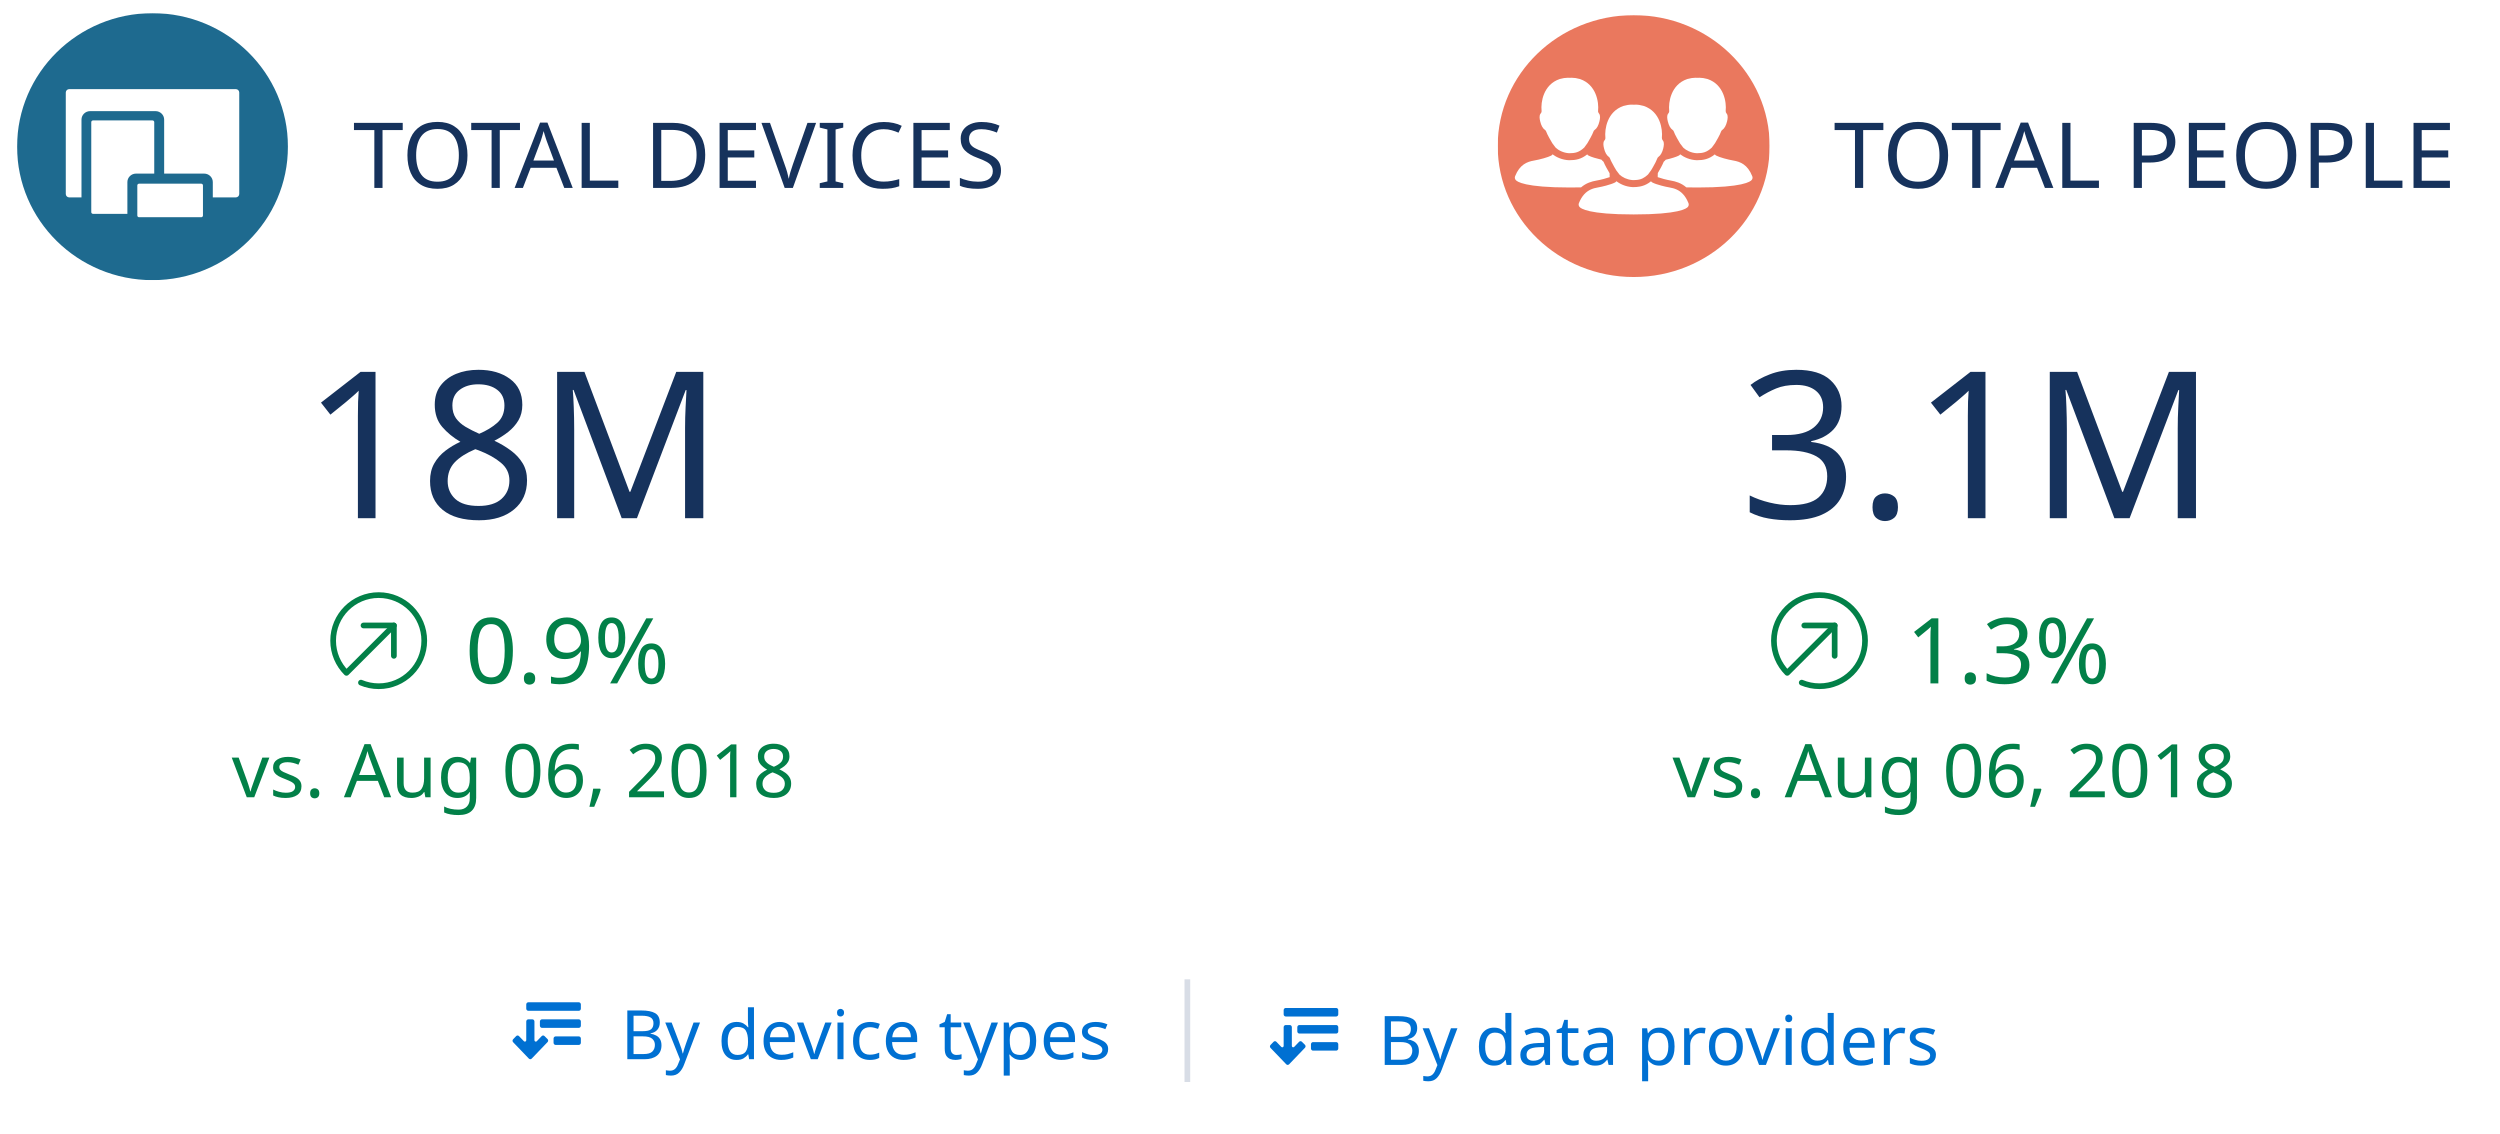
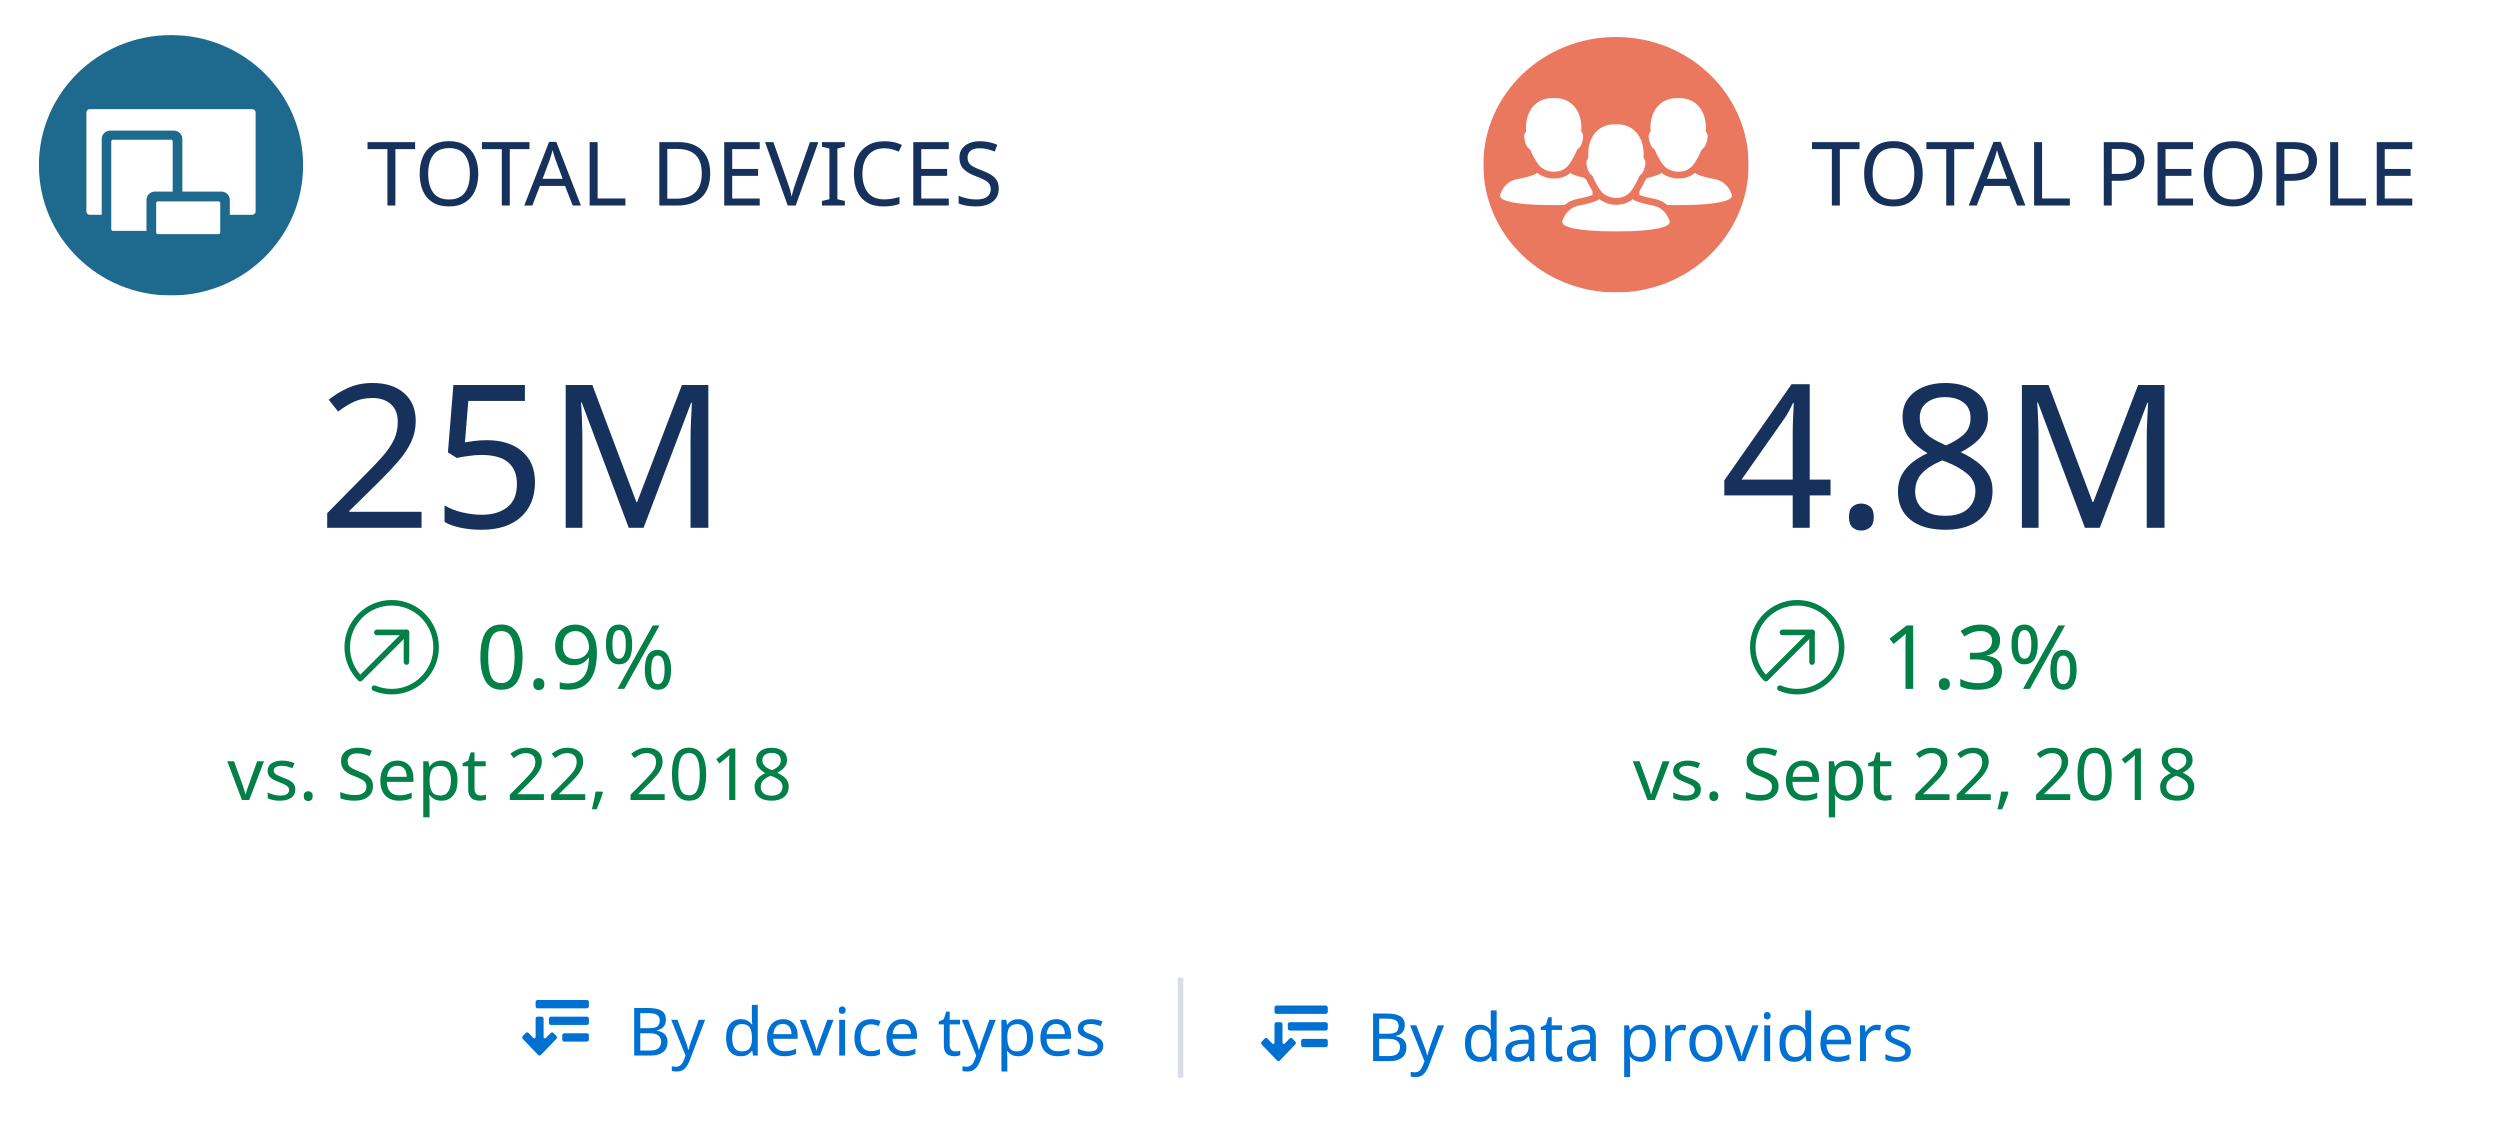
- <svg xmlns="http://www.w3.org/2000/svg" xmlns:xlink="http://www.w3.org/1999/xlink" width="439px" height="199px" viewBox="0 0 439 199" version="1.1">
+ <svg xmlns="http://www.w3.org/2000/svg" xmlns:xlink="http://www.w3.org/1999/xlink" width="450px" height="205px" viewBox="0 0 450 205" version="1.1">
  <defs>
    <polygon id="path-1" points="47.563 0.078 0 0.078 0 46.96 47.563 46.96 47.563 0.078" />
    <path d="M5.622,5.943 C5.479,5.793 5.263,5.793 5.119,5.943 L4.256,6.841 C4.112,6.991 3.848,6.891 3.848,6.667 L3.848,3.371 C3.848,3.171 3.68,2.996 3.489,2.996 L2.769,2.996 C2.577,2.996 2.41,3.171 2.41,3.371 L2.41,6.667 C2.41,6.891 2.146,6.991 2.002,6.841 L1.139,5.943 C0.995,5.793 0.779,5.793 0.635,5.943 L0.108,6.492 C-0.036,6.642 -0.036,6.866 0.108,7.016 L2.865,9.888 C3.009,10.037 3.225,10.037 3.369,9.888 L6.15,6.991 C6.294,6.841 6.294,6.617 6.15,6.467 L5.622,5.943 L5.622,5.943 Z M12,0.375 C12,0.175 11.832,0 11.64,0 L2.769,0 C2.577,0 2.41,0.175 2.41,0.375 L2.41,1.124 C2.41,1.323 2.577,1.498 2.769,1.498 L11.64,1.498 C11.832,1.498 12,1.323 12,1.124 L12,0.375 Z M12,3.371 C12,3.171 11.832,2.996 11.64,2.996 L5.167,2.996 C4.975,2.996 4.807,3.171 4.807,3.371 L4.807,4.12 C4.807,4.32 4.975,4.494 5.167,4.494 L11.64,4.494 C11.832,4.494 12,4.32 12,4.12 L12,3.371 Z M12,6.367 C12,6.167 11.832,5.993 11.64,5.993 L7.564,5.993 C7.373,5.993 7.205,6.167 7.205,6.367 L7.205,7.116 C7.205,7.316 7.373,7.491 7.564,7.491 L11.64,7.491 C11.832,7.491 12,7.316 12,7.116 L12,6.367 Z" id="path-3" />
    <path d="M5.622,5.943 C5.479,5.793 5.263,5.793 5.119,5.943 L4.256,6.841 C4.112,6.991 3.848,6.891 3.848,6.667 L3.848,3.371 C3.848,3.171 3.68,2.996 3.489,2.996 L2.769,2.996 C2.577,2.996 2.41,3.171 2.41,3.371 L2.41,6.667 C2.41,6.891 2.146,6.991 2.002,6.841 L1.139,5.943 C0.995,5.793 0.779,5.793 0.635,5.943 L0.108,6.492 C-0.036,6.642 -0.036,6.866 0.108,7.016 L2.865,9.888 C3.009,10.037 3.225,10.037 3.369,9.888 L6.15,6.991 C6.294,6.841 6.294,6.617 6.15,6.467 L5.622,5.943 L5.622,5.943 Z M12,0.375 C12,0.175 11.832,0 11.64,0 L2.769,0 C2.577,0 2.41,0.175 2.41,0.375 L2.41,1.124 C2.41,1.323 2.577,1.498 2.769,1.498 L11.64,1.498 C11.832,1.498 12,1.323 12,1.124 L12,0.375 Z M12,3.371 C12,3.171 11.832,2.996 11.64,2.996 L5.167,2.996 C4.975,2.996 4.807,3.171 4.807,3.371 L4.807,4.12 C4.807,4.32 4.975,4.494 5.167,4.494 L11.64,4.494 C11.832,4.494 12,4.32 12,4.12 L12,3.371 Z M12,6.367 C12,6.167 11.832,5.993 11.64,5.993 L7.564,5.993 C7.373,5.993 7.205,6.167 7.205,6.367 L7.205,7.116 C7.205,7.316 7.373,7.491 7.564,7.491 L11.64,7.491 C11.832,7.491 12,7.316 12,7.116 L12,6.367 Z" id="path-5" />
    <polygon id="path-7" points="47.752 0.468 0 0.468 0 46.452 47.752 46.452 47.752 0.468" />
  </defs>
  <g id="Page-1" stroke="none" stroke-width="1" fill="none" fill-rule="evenodd">
-     <g id="Dashboard" transform="translate(-119, -270)">
+     <g id="Dashboard" transform="translate(-115, -266)">
      <rect fill="#FFFFFF" x="0" y="0" width="1280" height="1434" />
      <path d="M46,149.5 C44.067,149.5 42.5,151.067 42.5,153 L42.5,545 C42.5,546.933 44.067,548.5 46,548.5 L627,548.5 C628.933,548.5 630.5,546.933 630.5,545 L630.5,153 C630.5,151.067 628.933,149.5 627,149.5 L46,149.5 Z" id="Rectangle-24" stroke="#D8DDE6" fill="#FFFFFF" />
      <g id="Group-19" transform="translate(122, 272)">
        <g id="Group-12">
          <g id="Group-9">
            <g id="Page-1">
              <g id="Group-3" transform="translate(0, 0.233807)">
                <mask id="mask-2" fill="white">
                  <use xlink:href="#path-1" />
                </mask>
                <g id="Clip-2" />
                <path d="M47.563,23.52 C47.563,36.465 36.915,46.96 23.781,46.96 C10.648,46.96 -0,36.465 -0,23.52 C-0,10.573 10.648,0.077 23.781,0.077 C36.915,0.077 47.563,10.573 47.563,23.52" id="Fill-1" fill="#1E6A8F" mask="url(#mask-2)" />
              </g>
              <path d="M38.405,13.649 L9.159,13.649 C8.825,13.649 8.552,13.917 8.552,14.245 L8.552,32.068 C8.552,32.395 8.825,32.665 9.159,32.665 L11.309,32.665 L11.309,19.006 C11.309,18.184 11.987,17.514 12.823,17.514 L24.311,17.514 C25.146,17.514 25.826,18.184 25.826,19.006 L25.826,28.485 L32.853,28.485 C33.688,28.485 34.368,29.152 34.368,29.979 L34.368,32.665 L38.405,32.665 C38.739,32.665 39.012,32.395 39.012,32.068 L39.012,14.245 C39.012,13.917 38.739,13.649 38.405,13.649" id="Fill-4" fill="#FFFFFF" />
              <path d="M32.338,30.256 L24.613,30.256 L21.415,30.256 C21.248,30.256 21.113,30.389 21.113,30.554 L21.113,35.552 L21.113,35.844 C21.113,36.012 21.248,36.145 21.415,36.145 L32.338,36.145 C32.503,36.145 32.64,36.012 32.64,35.844 L32.64,30.554 C32.64,30.389 32.503,30.256 32.338,30.256" id="Fill-6" fill="#FFFFFF" />
              <path d="M24.085,28.485 L24.085,19.446 C24.085,19.282 23.949,19.147 23.782,19.147 L13.329,19.147 C13.162,19.147 13.026,19.282 13.026,19.446 L13.026,35.25 C13.026,35.417 13.162,35.552 13.329,35.552 L19.368,35.552 L19.368,29.978 C19.368,29.153 20.048,28.485 20.884,28.485 L24.085,28.485 Z" id="Fill-8" fill="#FFFFFF" />
            </g>
          </g>
          <text id="TOTAL-DEVICES" font-family="SalesforceSans-Regular, Salesforce Sans" font-size="16" font-weight="normal" fill="#16325C">
            <tspan x="59" y="31">TOTAL DEVICES</tspan>
          </text>
        </g>
        <g id="Group-14" transform="translate(20, 47)">
-           <text id="18M" font-family="SalesforceSans-Light, Salesforce Sans" font-size="36" font-weight="300" fill="#16325C">
-             <tspan x="30.16" y="42">18M</tspan>
+           <text id="25M" font-family="SalesforceSans-Light, Salesforce Sans" font-size="36" font-weight="300" fill="#16325C">
+             <tspan x="30.16" y="42">25M</tspan>
          </text>
-           <g id="Group-16" transform="translate(17, 53)">
-             <text id="vs.-Aug-06,-2018" font-family="SalesforceSans-Regular, Salesforce Sans" font-size="13" font-weight="normal" fill="#028048">
-               <tspan x="0.692" y="38">vs. Aug 06, 2018</tspan>
+           <g id="Group-16" transform="translate(14, 53)">
+             <text id="vs.-Sept-22,-2018" font-family="SalesforceSans-Regular, Salesforce Sans" font-size="13" font-weight="normal" fill="#028048">
+               <tspan x="-0.091" y="38">vs. Sept 22, 2018</tspan>
            </text>
-             <g id="Group-5" transform="translate(18, 0)">
+             <g id="Group-5" transform="translate(21, 0)">
              <text id="0.9%" font-family="SalesforceSans-Regular, Salesforce Sans" font-size="16" font-weight="normal" fill="#028048">
                <tspan x="23.688" y="18">0.9%</tspan>
              </text>
              <g id="trend_up_green" transform="translate(0, 2)" stroke="#028048" stroke-linecap="round" stroke-linejoin="round">
                <polyline id="Stroke-1" points="5.833 5.833 11.166 5.833 11.166 11.166" />
                <path d="M5.385,15.871 C6.342,16.276 7.395,16.5 8.5,16.5 C12.919,16.5 16.5,12.919 16.5,8.5 C16.5,4.082 12.919,0.5 8.5,0.5 C4.082,0.5 0.5,4.082 0.5,8.5 C0.5,10.708 1.395,12.707 2.841,14.155 L11.167,5.834" id="Stroke-2" />
              </g>
            </g>
          </g>
        </g>
      </g>
      <g id="Group-2" transform="translate(209, 442)">
        <text id="By-device-types" font-family="SalesforceSans-Regular, Salesforce Sans" font-size="12" font-weight="normal" fill="#0070D2">
          <tspan x="19" y="14">By device types</tspan>
        </text>
        <g id="icons/utility/filter-copy-5" transform="translate(0, 4)">
          <mask id="mask-4" fill="white">
            <use xlink:href="#path-3" />
          </mask>
          <use id="Mask" fill="#0070D2" xlink:href="#path-3" />
        </g>
        <text id="By-data-providers" font-family="SalesforceSans-Regular, Salesforce Sans" font-size="12" font-weight="normal" fill="#0070D2">
          <tspan x="152" y="15">By data providers</tspan>
        </text>
        <path d="M118.5,0.472 L118.5,17.5" id="Line-11" stroke="#D8DDE6" stroke-linecap="square" />
        <g id="icons/utility/filter-copy-4" transform="translate(133, 5)">
          <mask id="mask-6" fill="white">
            <use xlink:href="#path-5" />
          </mask>
          <use id="Mask" fill="#0070D2" xlink:href="#path-5" />
        </g>
      </g>
      <g id="Group-20" transform="translate(382, 272)">
        <g id="Group-18">
          <g id="Page-1">
            <g id="Group-3" transform="translate(0, 0.192195)">
              <mask id="mask-8" fill="white">
                <use xlink:href="#path-7" />
              </mask>
              <g id="Clip-2" />
              <path d="M47.752,23.46 C47.752,36.157 37.063,46.452 23.876,46.452 C10.691,46.452 -0,36.157 -0,23.46 C-0,10.762 10.691,0.467 23.876,0.467 C37.063,0.467 47.752,10.762 47.752,23.46" id="Fill-1" fill="#EA785E" mask="url(#mask-8)" />
            </g>
            <path d="M44.619,29.577 C44.392,29.897 43.035,30.924 35.084,30.924 C34.375,30.924 33.72,30.915 33.116,30.901 C32.217,30.125 31.22,29.846 30.426,29.712 C29.586,29.566 28.628,29.303 28.091,29.106 C28.091,28.936 28.096,28.697 28.112,28.389 C28.398,27.932 28.933,26.952 29.154,26.398 C29.281,26.296 29.401,26.177 29.503,26.048 C30.426,25.841 31.373,25.546 31.792,25.327 C31.895,25.272 31.982,25.195 32.042,25.1 C32.715,25.611 33.743,26.088 34.933,26.135 L34.96,26.135 C36.118,26.135 37.074,25.951 38.131,25.105 C38.186,25.195 38.266,25.269 38.361,25.317 C38.967,25.639 40.411,26.025 41.403,26.195 C42.578,26.398 43.887,26.886 44.698,28.951 C44.786,29.162 44.757,29.386 44.619,29.577 M33.495,33.675 C33.58,33.884 33.55,34.114 33.415,34.306 C33.19,34.62 31.826,35.656 23.875,35.656 C15.928,35.656 14.565,34.62 14.34,34.306 C14.201,34.114 14.174,33.884 14.253,33.675 C14.523,33.003 14.84,32.497 15.189,32.116 C15.912,31.325 16.758,31.059 17.554,30.924 C18.02,30.843 18.536,30.727 19.019,30.594 C19.685,30.413 20.28,30.212 20.591,30.046 C20.696,29.996 20.78,29.919 20.833,29.823 C20.966,29.922 21.109,30.024 21.272,30.111 C21.704,30.379 22.222,30.605 22.807,30.734 C23.103,30.802 23.407,30.848 23.729,30.859 L23.757,30.859 C24.187,30.859 24.582,30.833 24.976,30.754 C25.494,30.655 25.999,30.47 26.517,30.128 C26.65,30.04 26.782,29.938 26.922,29.832 C26.981,29.919 27.057,29.996 27.158,30.046 C27.496,30.227 28.097,30.427 28.742,30.599 C29.241,30.734 29.76,30.848 30.2,30.924 C30.992,31.059 31.842,31.325 32.556,32.113 C32.911,32.497 33.228,33.003 33.495,33.675 M12.671,30.924 C4.718,30.924 3.359,29.897 3.136,29.577 C2.997,29.386 2.968,29.162 3.049,28.948 C3.864,26.887 5.173,26.398 6.348,26.198 C7.453,26.005 8.844,25.61 9.386,25.327 C9.489,25.275 9.569,25.196 9.627,25.1 C10.309,25.615 11.33,26.088 12.524,26.135 L12.552,26.135 C13.706,26.135 14.668,25.952 15.718,25.107 C15.774,25.196 15.853,25.269 15.948,25.319 C16.411,25.563 17.355,25.841 18.213,26.039 C18.326,26.172 18.445,26.296 18.578,26.398 C18.805,26.979 19.384,27.991 19.644,28.42 C19.657,28.719 19.662,28.944 19.662,29.106 C19.122,29.303 18.152,29.568 17.327,29.712 C16.533,29.846 15.536,30.125 14.639,30.901 C14.034,30.915 13.378,30.924 12.671,30.924 M8.281,20.799 C7.914,20.554 7.631,20.045 7.461,19.319 C7.348,18.857 7.257,18.278 7.524,17.952 L7.535,17.931 C7.659,17.806 7.718,17.631 7.702,17.455 C7.54,15.953 8.004,12.856 10.879,11.88 L10.884,11.874 C10.889,11.874 10.9,11.87 10.912,11.87 C11.415,11.726 11.892,11.653 12.323,11.653 C12.425,11.653 12.515,11.659 12.595,11.665 C12.632,11.668 12.671,11.668 12.706,11.665 C12.799,11.659 12.894,11.653 12.992,11.653 C13.431,11.653 13.91,11.726 14.411,11.87 C14.425,11.874 14.436,11.88 14.452,11.88 C17.321,12.862 17.781,15.959 17.623,17.455 C17.601,17.622 17.657,17.786 17.77,17.918 C17.774,17.928 17.782,17.931 17.79,17.942 C18.065,18.278 17.972,18.857 17.86,19.322 C17.688,20.042 17.403,20.559 17.033,20.805 C16.911,20.887 16.818,21.01 16.787,21.157 C16.689,21.518 15.903,22.902 15.752,23.142 C15.745,23.142 15.742,23.146 15.742,23.151 L15.742,23.156 C15.642,23.295 15.446,23.563 15.313,23.744 C15.263,23.812 15.219,23.87 15.189,23.916 C14.287,24.751 13.615,24.904 12.561,24.907 C11.513,24.86 10.633,24.367 10.182,23.936 C10.159,23.905 10.132,23.874 10.104,23.839 C9.979,23.679 9.714,23.342 9.609,23.18 C9.601,23.176 9.601,23.176 9.598,23.171 C9.452,22.939 8.63,21.518 8.535,21.157 C8.501,21.01 8.41,20.886 8.281,20.799 M18.728,22.673 L18.739,22.66 C18.863,22.53 18.921,22.352 18.906,22.183 C18.744,20.68 19.205,17.585 22.084,16.601 L22.088,16.601 C22.092,16.597 22.109,16.597 22.121,16.591 C22.624,16.448 23.095,16.375 23.532,16.375 C23.629,16.375 23.719,16.38 23.806,16.385 C23.843,16.392 23.875,16.392 23.92,16.392 C24.003,16.38 24.102,16.375 24.203,16.375 C24.637,16.375 25.115,16.448 25.621,16.597 C25.631,16.597 25.644,16.601 25.656,16.608 C28.528,17.585 28.99,20.68 28.826,22.186 C28.811,22.347 28.866,22.513 28.974,22.639 C28.978,22.648 28.99,22.66 28.995,22.668 C29.274,23.001 29.176,23.58 29.07,24.046 C28.983,24.401 28.871,24.701 28.731,24.949 C28.591,25.207 28.432,25.402 28.242,25.528 C28.117,25.615 28.028,25.74 27.991,25.886 C27.957,25.997 27.855,26.22 27.729,26.479 C27.454,27.016 27.063,27.7 26.957,27.861 C26.951,27.867 26.951,27.872 26.943,27.877 L26.943,27.881 C26.848,28.025 26.65,28.29 26.522,28.465 C26.467,28.539 26.422,28.591 26.391,28.643 C26.054,28.959 25.748,29.176 25.436,29.326 C25.047,29.516 24.655,29.594 24.187,29.612 C24.053,29.623 23.912,29.628 23.769,29.628 C23.698,29.623 23.635,29.623 23.571,29.612 C23.109,29.568 22.691,29.436 22.331,29.28 C21.934,29.094 21.606,28.869 21.387,28.665 C21.365,28.632 21.339,28.595 21.312,28.561 C21.18,28.399 20.919,28.064 20.81,27.905 C20.81,27.905 20.807,27.898 20.807,27.894 C20.706,27.739 20.284,27.02 20.008,26.466 C19.873,26.215 19.77,25.997 19.744,25.886 C19.707,25.74 19.614,25.615 19.487,25.528 C19.303,25.399 19.138,25.203 18.995,24.946 C18.858,24.699 18.752,24.394 18.665,24.046 C18.551,23.58 18.461,22.996 18.728,22.673 M29.932,17.952 L29.943,17.931 C30.065,17.806 30.127,17.631 30.109,17.455 C29.95,15.953 30.411,12.856 33.286,11.88 L33.296,11.874 C33.304,11.874 33.312,11.87 33.325,11.87 C33.83,11.726 34.301,11.653 34.736,11.653 C34.836,11.653 34.928,11.659 35.008,11.665 C35.047,11.668 35.085,11.668 35.122,11.665 C35.208,11.659 35.306,11.653 35.407,11.653 C35.843,11.653 36.319,11.726 36.822,11.87 C36.833,11.874 36.851,11.88 36.861,11.88 C39.731,12.862 40.191,15.959 40.031,17.455 C40.015,17.619 40.067,17.786 40.176,17.918 C40.187,17.928 40.191,17.931 40.199,17.942 C40.477,18.278 40.382,18.857 40.273,19.319 C40.096,20.039 39.813,20.554 39.448,20.805 C39.319,20.887 39.234,21.01 39.194,21.157 C39.104,21.518 38.314,22.902 38.16,23.142 C38.153,23.142 38.153,23.145 38.153,23.151 C38.153,23.156 38.149,23.156 38.149,23.156 C38.052,23.295 37.853,23.563 37.722,23.744 C37.676,23.811 37.632,23.866 37.597,23.916 C36.693,24.751 36.029,24.901 34.971,24.907 C33.926,24.86 33.045,24.367 32.59,23.936 C32.569,23.905 32.542,23.873 32.514,23.837 C32.386,23.676 32.122,23.342 32.013,23.18 C32.013,23.176 32.009,23.176 32.009,23.171 C31.858,22.939 31.038,21.518 30.947,21.157 C30.91,21.01 30.818,20.887 30.694,20.799 C30.331,20.559 30.045,20.047 29.869,19.322 C29.757,18.856 29.665,18.278 29.932,17.952" id="Fill-4" fill="#FFFFFF" />
          </g>
          <text id="TOTAL-PEOPLE" font-family="SalesforceSans-Regular, Salesforce Sans" font-size="16" font-weight="normal" fill="#16325C">
            <tspan x="59" y="31">TOTAL PEOPLE</tspan>
          </text>
        </g>
        <g id="Group-15" transform="translate(17, 47)">
-           <text id="3.1M" font-family="SalesforceSans-Light, Salesforce Sans" font-size="36" font-weight="300" fill="#16325C">
-             <tspan x="25.624" y="42">3.1M</tspan>
+           <text id="4.8M" font-family="SalesforceSans-Light, Salesforce Sans" font-size="36" font-weight="300" fill="#16325C">
+             <tspan x="25.624" y="42">4.8M</tspan>
          </text>
-           <g id="Group-16-Copy" transform="translate(13, 53)">
-             <text id="vs.-Aug-06,-2018" font-family="SalesforceSans-Regular, Salesforce Sans" font-size="13" font-weight="normal" fill="#028048">
-               <tspan x="0.692" y="38">vs. Aug 06, 2018</tspan>
+           <g id="Group-16-Copy" transform="translate(10, 53)">
+             <text id="vs.-Sept-22,-2018" font-family="SalesforceSans-Regular, Salesforce Sans" font-size="13" font-weight="normal" fill="#028048">
+               <tspan x="-0.091" y="38">vs. Sept 22, 2018</tspan>
            </text>
-             <g id="Group-5" transform="translate(18, 0)">
+             <g id="Group-5" transform="translate(21, 0)">
              <text id="1.3%" font-family="SalesforceSans-Regular, Salesforce Sans" font-size="16" font-weight="normal" fill="#028048">
                <tspan x="23.688" y="18">1.3%</tspan>
              </text>
              <g id="trend_up_green" transform="translate(0, 2)" stroke="#028048" stroke-linecap="round" stroke-linejoin="round">
                <polyline id="Stroke-1" points="5.833 5.833 11.166 5.833 11.166 11.166" />
                <path d="M5.385,15.871 C6.342,16.276 7.395,16.5 8.5,16.5 C12.919,16.5 16.5,12.919 16.5,8.5 C16.5,4.082 12.919,0.5 8.5,0.5 C4.082,0.5 0.5,4.082 0.5,8.5 C0.5,10.708 1.395,12.707 2.841,14.155 L11.167,5.834" id="Stroke-2" />
              </g>
            </g>
          </g>
        </g>
      </g>
    </g>
  </g>
</svg>
